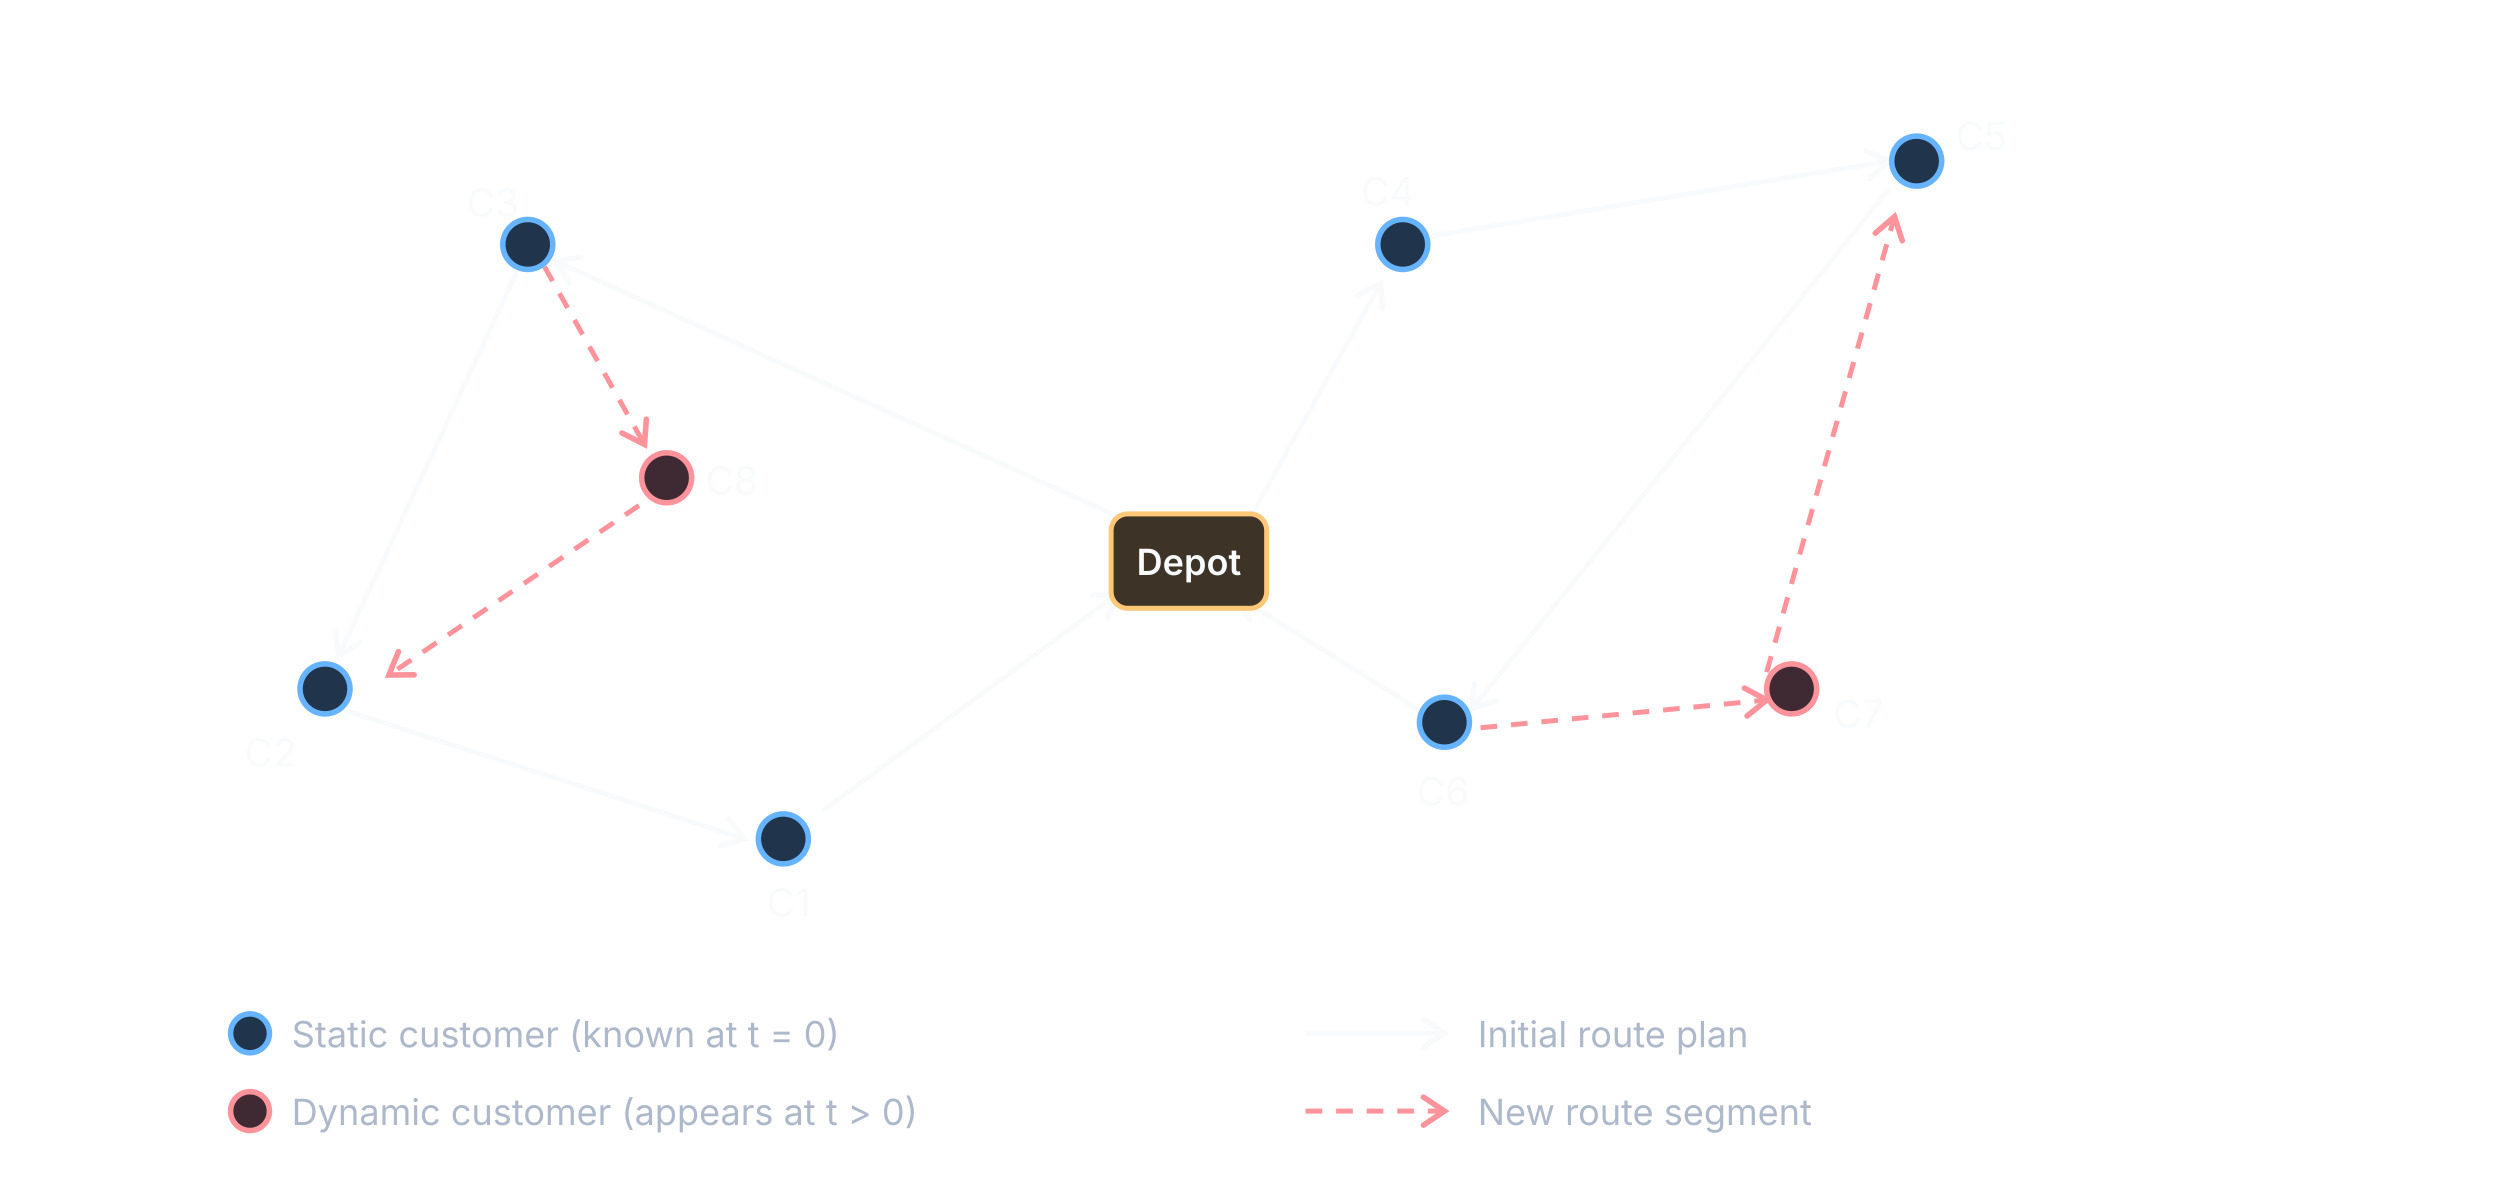
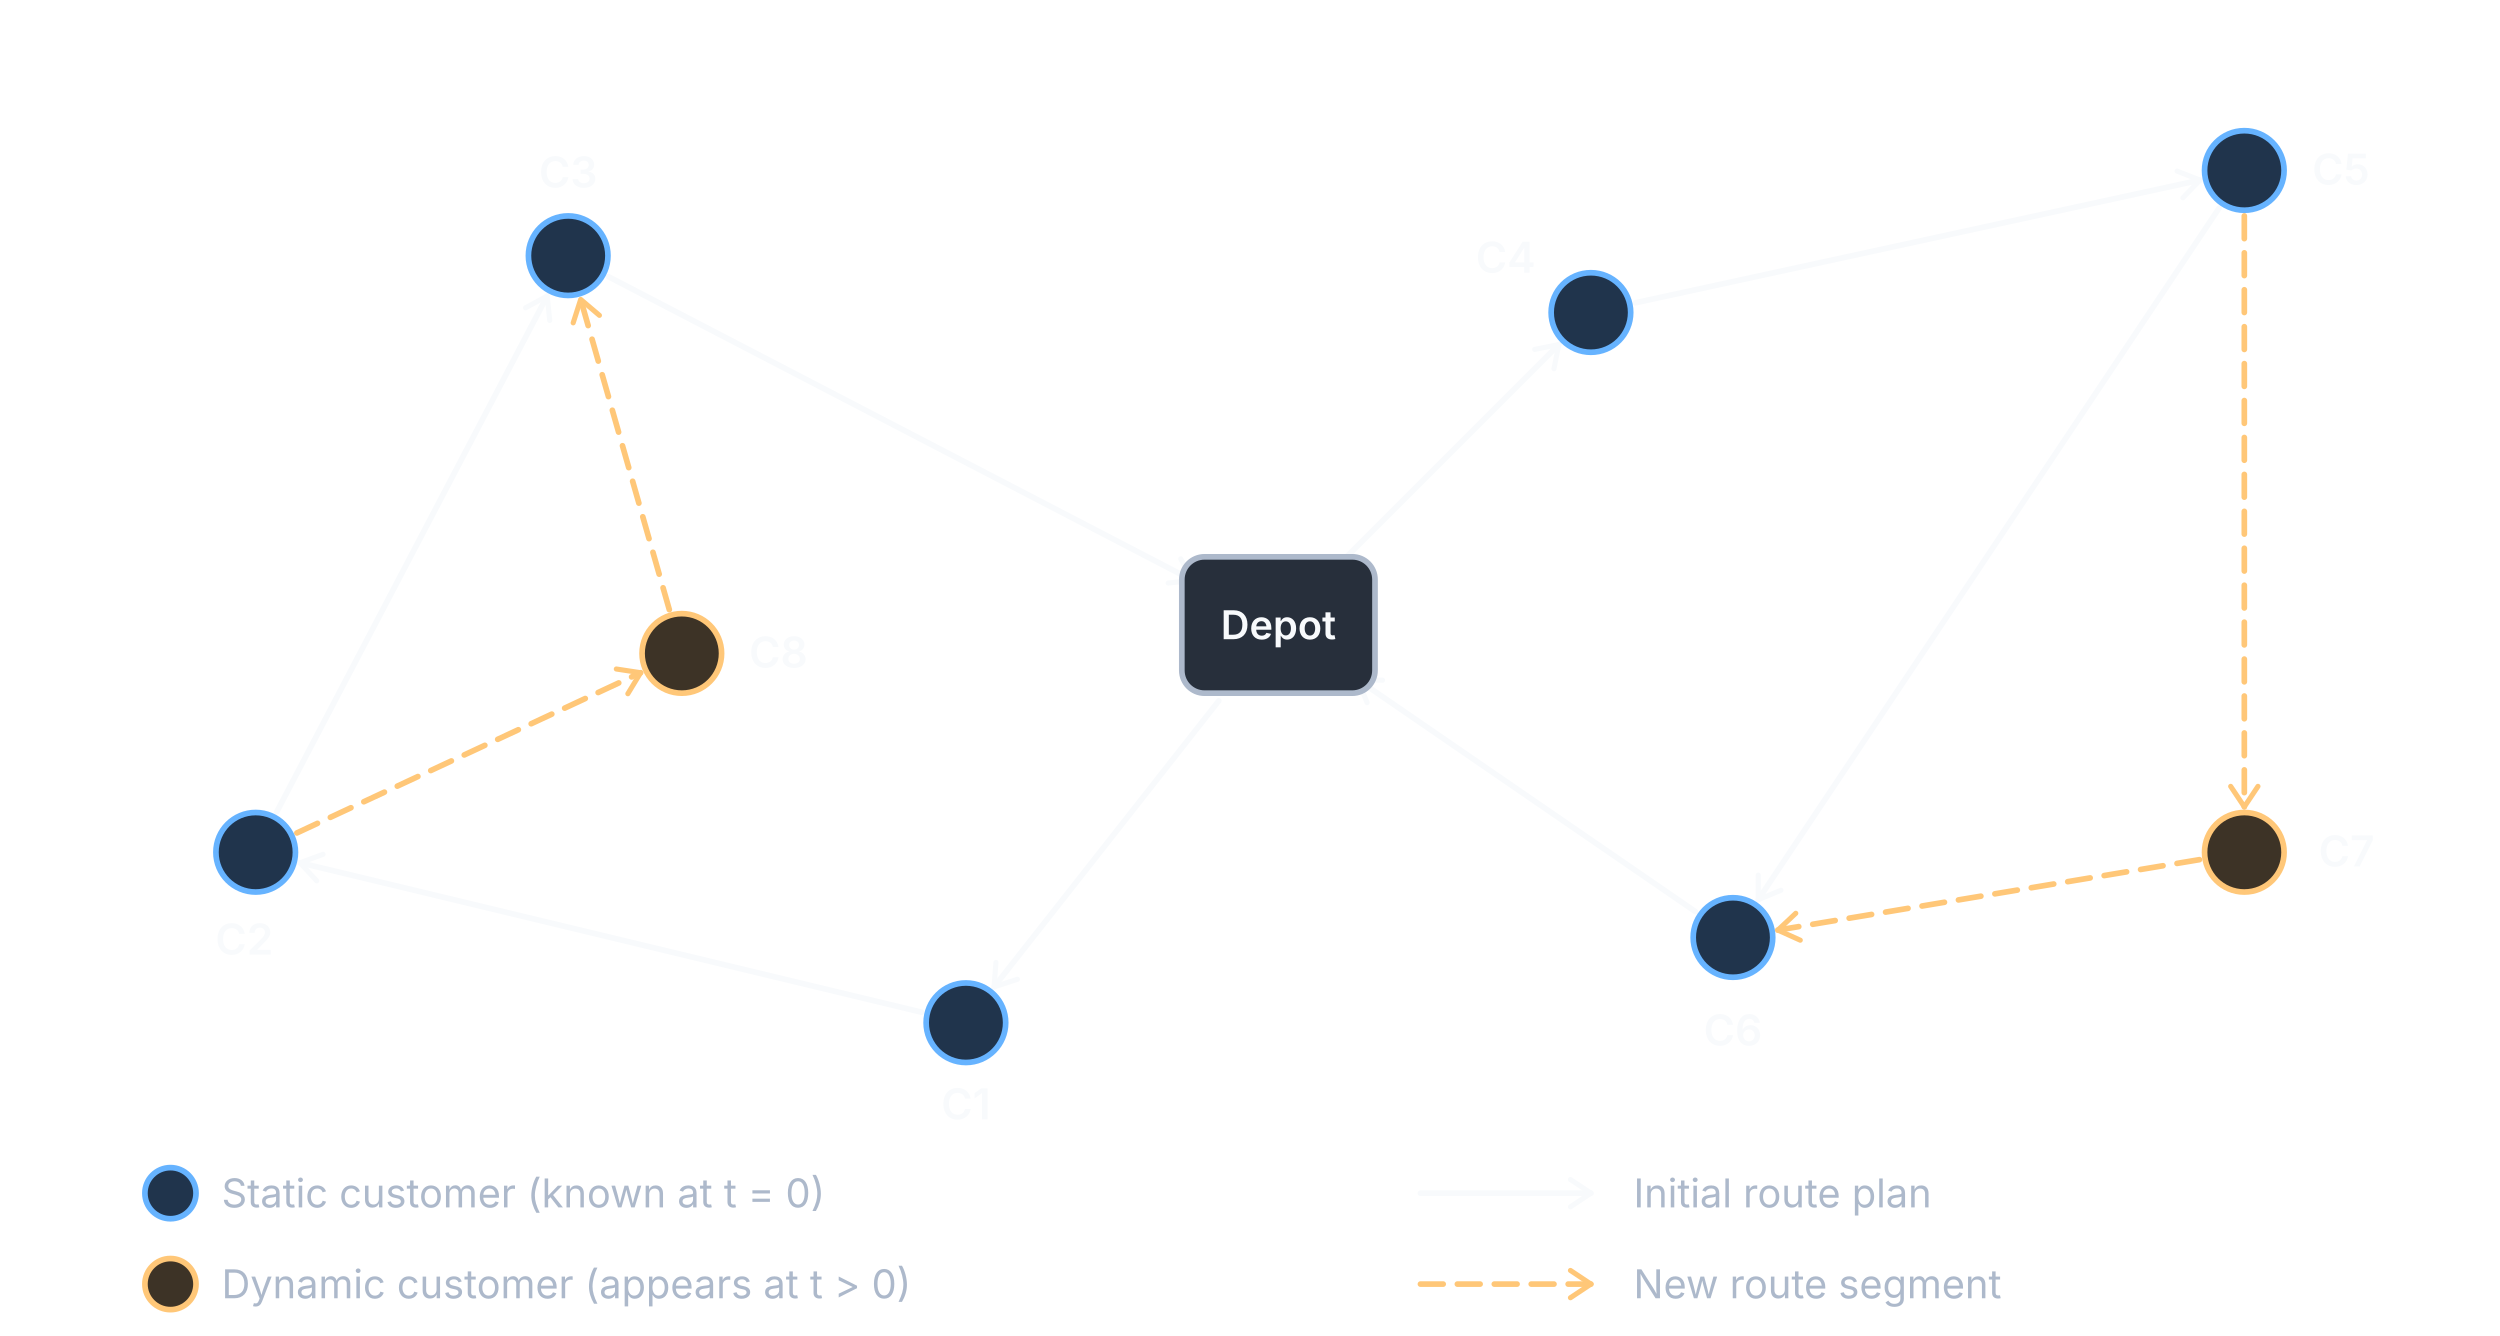
- <svg xmlns="http://www.w3.org/2000/svg" width="100%" viewBox="0 0 900 430" role="img">
+ <svg xmlns="http://www.w3.org/2000/svg" width="100%" viewBox="0 0 880 470" role="img">
  <defs>
-     <marker id="mw" viewBox="0 0 10 10" refX="8" refY="5" markerWidth="7" markerHeight="7" orient="auto-start-reverse">
-       <path d="M2 1L8 5L2 9" fill="none" stroke="#f8fafc" stroke-width="1.6" stroke-linecap="round" />
+     <marker id="a-blue" viewBox="0 0 10 10" refX="8" refY="5" markerWidth="6" markerHeight="6" orient="auto-start-reverse">
+       <path d="M2 1L8 5L2 9" fill="none" stroke="#66b3ff" stroke-width="1.5" stroke-linecap="round" stroke-linejoin="round" />
    </marker>
-     <marker id="mc" viewBox="0 0 10 10" refX="8" refY="5" markerWidth="7" markerHeight="7" orient="auto-start-reverse">
-       <path d="M2 1L8 5L2 9" fill="none" stroke="#ff939b" stroke-width="1.6" stroke-linecap="round" />
+     <marker id="a-violet" viewBox="0 0 10 10" refX="8" refY="5" markerWidth="6" markerHeight="6" orient="auto-start-reverse">
+       <path d="M2 1L8 5L2 9" fill="none" stroke="#b89aff" stroke-width="1.5" stroke-linecap="round" stroke-linejoin="round" />
+     </marker>
+     <marker id="a-teal" viewBox="0 0 10 10" refX="8" refY="5" markerWidth="6" markerHeight="6" orient="auto-start-reverse">
+       <path d="M2 1L8 5L2 9" fill="none" stroke="#5ad4b5" stroke-width="1.5" stroke-linecap="round" stroke-linejoin="round" />
+     </marker>
+     <marker id="a-amber" viewBox="0 0 10 10" refX="8" refY="5" markerWidth="6" markerHeight="6" orient="auto-start-reverse">
+       <path d="M2 1L8 5L2 9" fill="none" stroke="#ffc778" stroke-width="1.5" stroke-linecap="round" stroke-linejoin="round" />
+     </marker>
+     <marker id="a-coral" viewBox="0 0 10 10" refX="8" refY="5" markerWidth="6" markerHeight="6" orient="auto-start-reverse">
+       <path d="M2 1L8 5L2 9" fill="none" stroke="#ff939b" stroke-width="1.5" stroke-linecap="round" stroke-linejoin="round" />
+     </marker>
+     <marker id="a-muted" viewBox="0 0 10 10" refX="8" refY="5" markerWidth="6" markerHeight="6" orient="auto-start-reverse">
+       <path d="M2 1L8 5L2 9" fill="none" stroke="#adb9cb" stroke-width="1.5" stroke-linecap="round" stroke-linejoin="round" />
+     </marker>
+     <marker id="a-white" viewBox="0 0 10 10" refX="8" refY="5" markerWidth="6" markerHeight="6" orient="auto-start-reverse">
+       <path d="M2 1L8 5L2 9" fill="none" stroke="#f8fafc" stroke-width="1.5" stroke-linecap="round" stroke-linejoin="round" />
    </marker>
  </defs>
-   <g font-family="Inter, ui-sans-serif, system-ui, -apple-system, BlinkMacSystemFont, Segoe UI, sans-serif">
-     <g stroke="#f8fafc" stroke-width="1.8" fill="none">
-       <line x1="407" y1="188" x2="200" y2="94" marker-end="url(#mw)" />
-       <line x1="186" y1="98" x2="122" y2="236" marker-end="url(#mw)" />
-       <line x1="125" y1="256" x2="268" y2="302" marker-end="url(#mw)" />
-       <line x1="296" y1="292" x2="402" y2="214" marker-end="url(#mw)" />
-       <line x1="448" y1="190" x2="497" y2="102" marker-end="url(#mw)" />
-       <line x1="515" y1="85" x2="680" y2="58" marker-end="url(#mw)" />
-       <line x1="680" y1="68" x2="530" y2="255" marker-end="url(#mw)" />
-       <line x1="510" y1="255" x2="446" y2="215" marker-end="url(#mw)" />
-     </g>
-     <g stroke="#ff939b" stroke-width="1.8" stroke-dasharray="6 5" fill="none">
-       <line x1="196" y1="96" x2="232" y2="160" marker-end="url(#mc)" />
-       <line x1="230" y1="182" x2="140" y2="243" marker-end="url(#mc)" />
-       <line x1="533" y1="262" x2="636" y2="252" marker-end="url(#mc)" />
-       <line x1="636" y1="242" x2="682" y2="78" marker-end="url(#mc)" />
-     </g>
-     <rect x="400" y="185" width="56" height="34" rx="6" fill="#3d3326" stroke="#ffc778" stroke-width="1.8" />
-     <text x="428" y="207" text-anchor="middle" font-size="13" font-weight="600" fill="#f8fafc">Depot</text>
-     <g fill="#20344c" stroke="#66b3ff" stroke-width="2">
-       <circle cx="190" cy="88" r="9" />
-       <circle cx="117" cy="248" r="9" />
-       <circle cx="282" cy="302" r="9" />
-       <circle cx="505" cy="88" r="9" />
-       <circle cx="690" cy="58" r="9" />
-       <circle cx="520" cy="260" r="9" />
-     </g>
-     <g fill="#3f2a33" stroke="#ff939b" stroke-width="2">
-       <circle cx="240" cy="172" r="9" />
-       <circle cx="645" cy="248" r="9" />
-     </g>
-     <g font-size="14" fill="#f8fafc">
-       <text x="168" y="78">C3</text>
-       <text x="88" y="276">C2</text>
-       <text x="276" y="330">C1</text>
-       <text x="490" y="74">C4</text>
-       <text x="704" y="54">C5</text>
-       <text x="510" y="290">C6</text>
-       <text x="254" y="178">C8</text>
-       <text x="660" y="262">C7</text>
-     </g>
-     <g font-size="13" fill="#adb9cb">
-       <circle cx="90" cy="372" r="7" fill="#20344c" stroke="#66b3ff" stroke-width="2" />
-       <text x="105" y="377">Static customer (known at t = 0)</text>
-       <circle cx="90" cy="400" r="7" fill="#3f2a33" stroke="#ff939b" stroke-width="2" />
-       <text x="105" y="405">Dynamic customer (appears at t &gt; 0)</text>
-       <line x1="470" y1="372" x2="520" y2="372" stroke="#f8fafc" stroke-width="1.8" marker-end="url(#mw)" />
-       <text x="532" y="377">Initial route plan</text>
-       <line x1="470" y1="400" x2="520" y2="400" stroke="#ff939b" stroke-width="1.8" stroke-dasharray="6 5" marker-end="url(#mc)" />
-       <text x="532" y="405">New route segment</text>
-     </g>
-   </g>
+   <line x1="429.0" y1="246.7" x2="349.9" y2="347.4" stroke="#f8fafc" stroke-width="2" stroke-linecap="round" vector-effect="non-scaling-stroke" marker-end="url(#a-white)" />
+   <line x1="324.4" y1="356.3" x2="105.6" y2="303.7" stroke="#f8fafc" stroke-width="2" stroke-linecap="round" vector-effect="non-scaling-stroke" marker-end="url(#a-white)" />
+   <line x1="97.4" y1="285.8" x2="192.6" y2="104.2" stroke="#f8fafc" stroke-width="2" stroke-linecap="round" vector-effect="non-scaling-stroke" marker-end="url(#a-white)" />
+   <line x1="214.2" y1="97.4" x2="419.8" y2="204.3" stroke="#f8fafc" stroke-width="2" stroke-linecap="round" vector-effect="non-scaling-stroke" marker-end="url(#a-white)" />
+   <line x1="474.0" y1="196.0" x2="548.7" y2="121.3" stroke="#f8fafc" stroke-width="2" stroke-linecap="round" vector-effect="non-scaling-stroke" marker-end="url(#a-white)" />
+   <line x1="575.6" y1="106.6" x2="774.4" y2="63.4" stroke="#f8fafc" stroke-width="2" stroke-linecap="round" vector-effect="non-scaling-stroke" marker-end="url(#a-white)" />
+   <line x1="781.1" y1="73.3" x2="618.9" y2="316.7" stroke="#f8fafc" stroke-width="2" stroke-linecap="round" vector-effect="non-scaling-stroke" marker-end="url(#a-white)" />
+   <line x1="596.8" y1="320.9" x2="478.0" y2="239.3" stroke="#f8fafc" stroke-width="2" stroke-linecap="round" vector-effect="non-scaling-stroke" marker-end="url(#a-white)" />
+   <line x1="104.5" y1="293.2" x2="225.5" y2="236.8" stroke="#ffc778" stroke-width="2" stroke-linecap="round" vector-effect="non-scaling-stroke" marker-end="url(#a-amber)" stroke-dasharray="8 5" />
+   <line x1="235.6" y1="214.6" x2="204.4" y2="105.4" stroke="#ffc778" stroke-width="2" stroke-linecap="round" vector-effect="non-scaling-stroke" marker-end="url(#a-amber)" stroke-dasharray="8 5" />
+   <line x1="790.0" y1="76.0" x2="790.0" y2="284.0" stroke="#ffc778" stroke-width="2" stroke-linecap="round" vector-effect="non-scaling-stroke" marker-end="url(#a-amber)" stroke-dasharray="8 5" />
+   <line x1="774.2" y1="302.6" x2="625.8" y2="327.4" stroke="#ffc778" stroke-width="2" stroke-linecap="round" vector-effect="non-scaling-stroke" marker-end="url(#a-amber)" stroke-dasharray="8 5" />
+   <rect x="416" y="196" width="68" height="48" rx="8" fill="#272f3b" stroke="#adb9cb" stroke-width="2" vector-effect="non-scaling-stroke" />
+   <text x="450" y="225" font-family="Inter, ui-sans-serif, system-ui, -apple-system, BlinkMacSystemFont, Segoe UI, sans-serif" font-size="14" fill="#f8fafc" text-anchor="middle" font-weight="600">Depot</text>
+   <circle cx="340" cy="360" r="14" fill="#20344c" stroke="#66b3ff" stroke-width="2" vector-effect="non-scaling-stroke" />
+   <text x="340" y="394" font-family="Inter, ui-sans-serif, system-ui, -apple-system, BlinkMacSystemFont, Segoe UI, sans-serif" font-size="15" fill="#f8fafc" text-anchor="middle" font-weight="600">C1</text>
+   <circle cx="90" cy="300" r="14" fill="#20344c" stroke="#66b3ff" stroke-width="2" vector-effect="non-scaling-stroke" />
+   <text x="86" y="336" font-family="Inter, ui-sans-serif, system-ui, -apple-system, BlinkMacSystemFont, Segoe UI, sans-serif" font-size="15" fill="#f8fafc" text-anchor="middle" font-weight="600">C2</text>
+   <circle cx="200" cy="90" r="14" fill="#20344c" stroke="#66b3ff" stroke-width="2" vector-effect="non-scaling-stroke" />
+   <text x="200" y="66" font-family="Inter, ui-sans-serif, system-ui, -apple-system, BlinkMacSystemFont, Segoe UI, sans-serif" font-size="15" fill="#f8fafc" text-anchor="middle" font-weight="600">C3</text>
+   <circle cx="240" cy="230" r="14" fill="#3d3326" stroke="#ffc778" stroke-width="2" vector-effect="non-scaling-stroke" />
+   <text x="274" y="235" font-family="Inter, ui-sans-serif, system-ui, -apple-system, BlinkMacSystemFont, Segoe UI, sans-serif" font-size="15" fill="#f8fafc" text-anchor="middle" font-weight="600">C8</text>
+   <circle cx="560" cy="110" r="14" fill="#20344c" stroke="#66b3ff" stroke-width="2" vector-effect="non-scaling-stroke" />
+   <text x="530" y="96" font-family="Inter, ui-sans-serif, system-ui, -apple-system, BlinkMacSystemFont, Segoe UI, sans-serif" font-size="15" fill="#f8fafc" text-anchor="middle" font-weight="600">C4</text>
+   <circle cx="790" cy="60" r="14" fill="#20344c" stroke="#66b3ff" stroke-width="2" vector-effect="non-scaling-stroke" />
+   <text x="824" y="65" font-family="Inter, ui-sans-serif, system-ui, -apple-system, BlinkMacSystemFont, Segoe UI, sans-serif" font-size="15" fill="#f8fafc" text-anchor="middle" font-weight="600">C5</text>
+   <circle cx="610" cy="330" r="14" fill="#20344c" stroke="#66b3ff" stroke-width="2" vector-effect="non-scaling-stroke" />
+   <text x="610" y="368" font-family="Inter, ui-sans-serif, system-ui, -apple-system, BlinkMacSystemFont, Segoe UI, sans-serif" font-size="15" fill="#f8fafc" text-anchor="middle" font-weight="600">C6</text>
+   <circle cx="790" cy="300" r="14" fill="#3d3326" stroke="#ffc778" stroke-width="2" vector-effect="non-scaling-stroke" />
+   <text x="826" y="305" font-family="Inter, ui-sans-serif, system-ui, -apple-system, BlinkMacSystemFont, Segoe UI, sans-serif" font-size="15" fill="#f8fafc" text-anchor="middle" font-weight="600">C7</text>
+   <circle cx="60" cy="420" r="9" fill="#20344c" stroke="#66b3ff" stroke-width="2" vector-effect="non-scaling-stroke" />
+   <text x="78" y="425" font-family="Inter, ui-sans-serif, system-ui, -apple-system, BlinkMacSystemFont, Segoe UI, sans-serif" font-size="14" fill="#adb9cb" text-anchor="start" font-weight="normal">Static customer (known at t = 0)</text>
+   <circle cx="60" cy="452" r="9" fill="#3d3326" stroke="#ffc778" stroke-width="2" vector-effect="non-scaling-stroke" />
+   <text x="78" y="457" font-family="Inter, ui-sans-serif, system-ui, -apple-system, BlinkMacSystemFont, Segoe UI, sans-serif" font-size="14" fill="#adb9cb" text-anchor="start" font-weight="normal">Dynamic customer (appears at t &gt; 0)</text>
+   <line x1="500.0" y1="420.0" x2="560.0" y2="420.0" stroke="#f8fafc" stroke-width="2" stroke-linecap="round" vector-effect="non-scaling-stroke" marker-end="url(#a-white)" />
+   <text x="575" y="425" font-family="Inter, ui-sans-serif, system-ui, -apple-system, BlinkMacSystemFont, Segoe UI, sans-serif" font-size="14" fill="#adb9cb" text-anchor="start" font-weight="normal">Initial route plan</text>
+   <line x1="500.0" y1="452.0" x2="560.0" y2="452.0" stroke="#ffc778" stroke-width="2" stroke-linecap="round" vector-effect="non-scaling-stroke" marker-end="url(#a-amber)" stroke-dasharray="8 5" />
+   <text x="575" y="457" font-family="Inter, ui-sans-serif, system-ui, -apple-system, BlinkMacSystemFont, Segoe UI, sans-serif" font-size="14" fill="#adb9cb" text-anchor="start" font-weight="normal">New route segment</text>
</svg>
